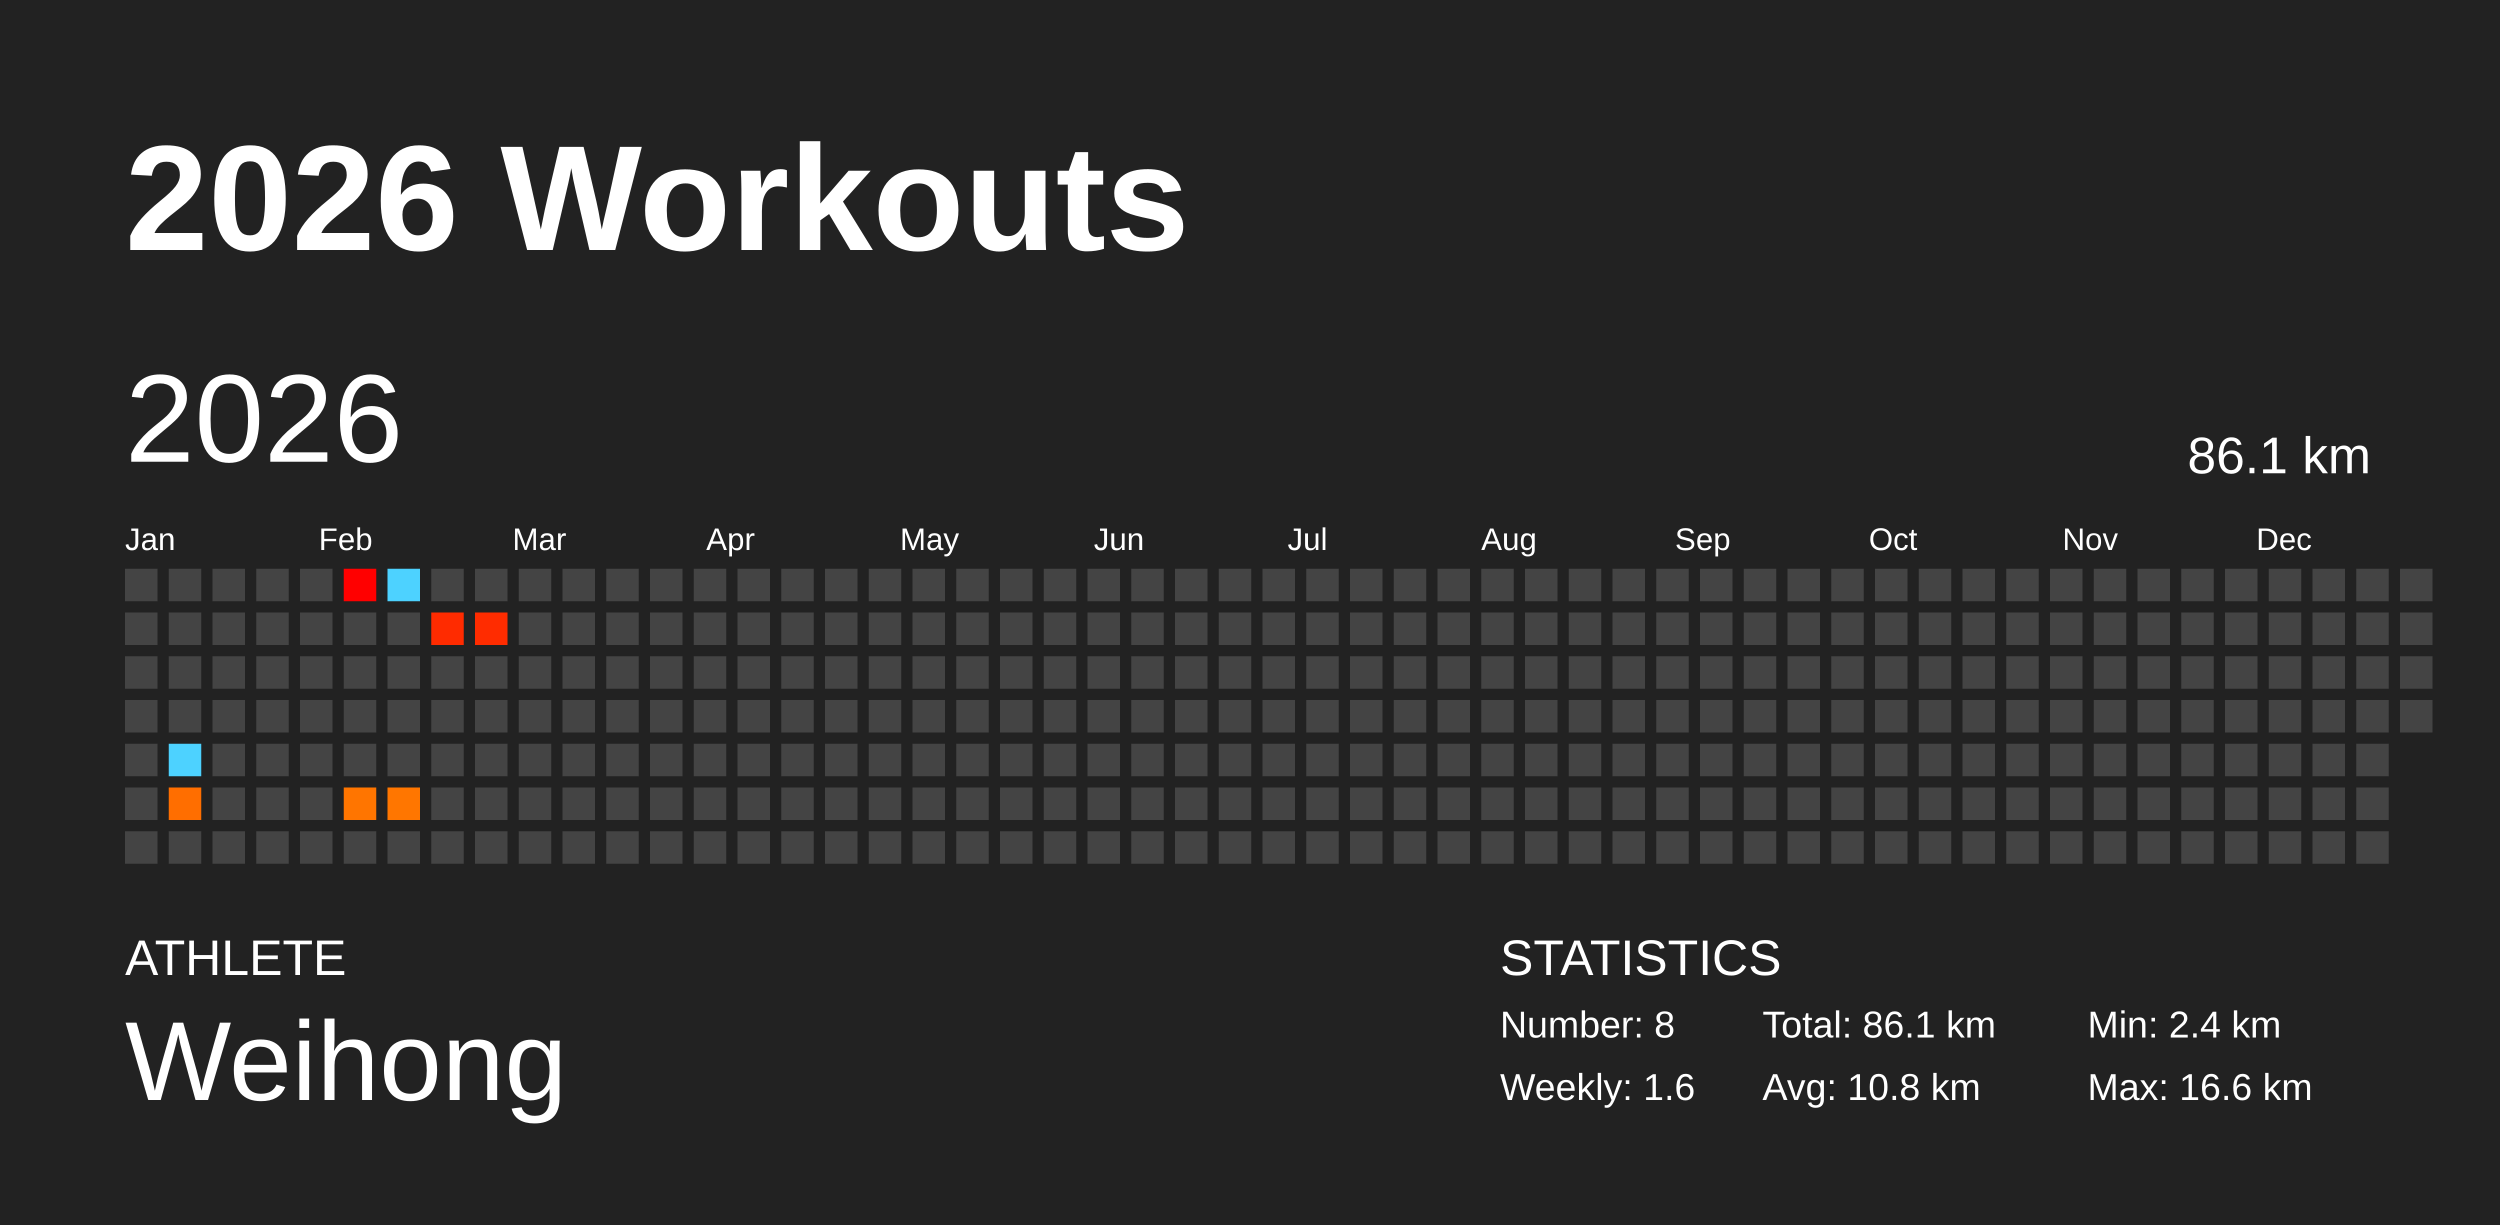
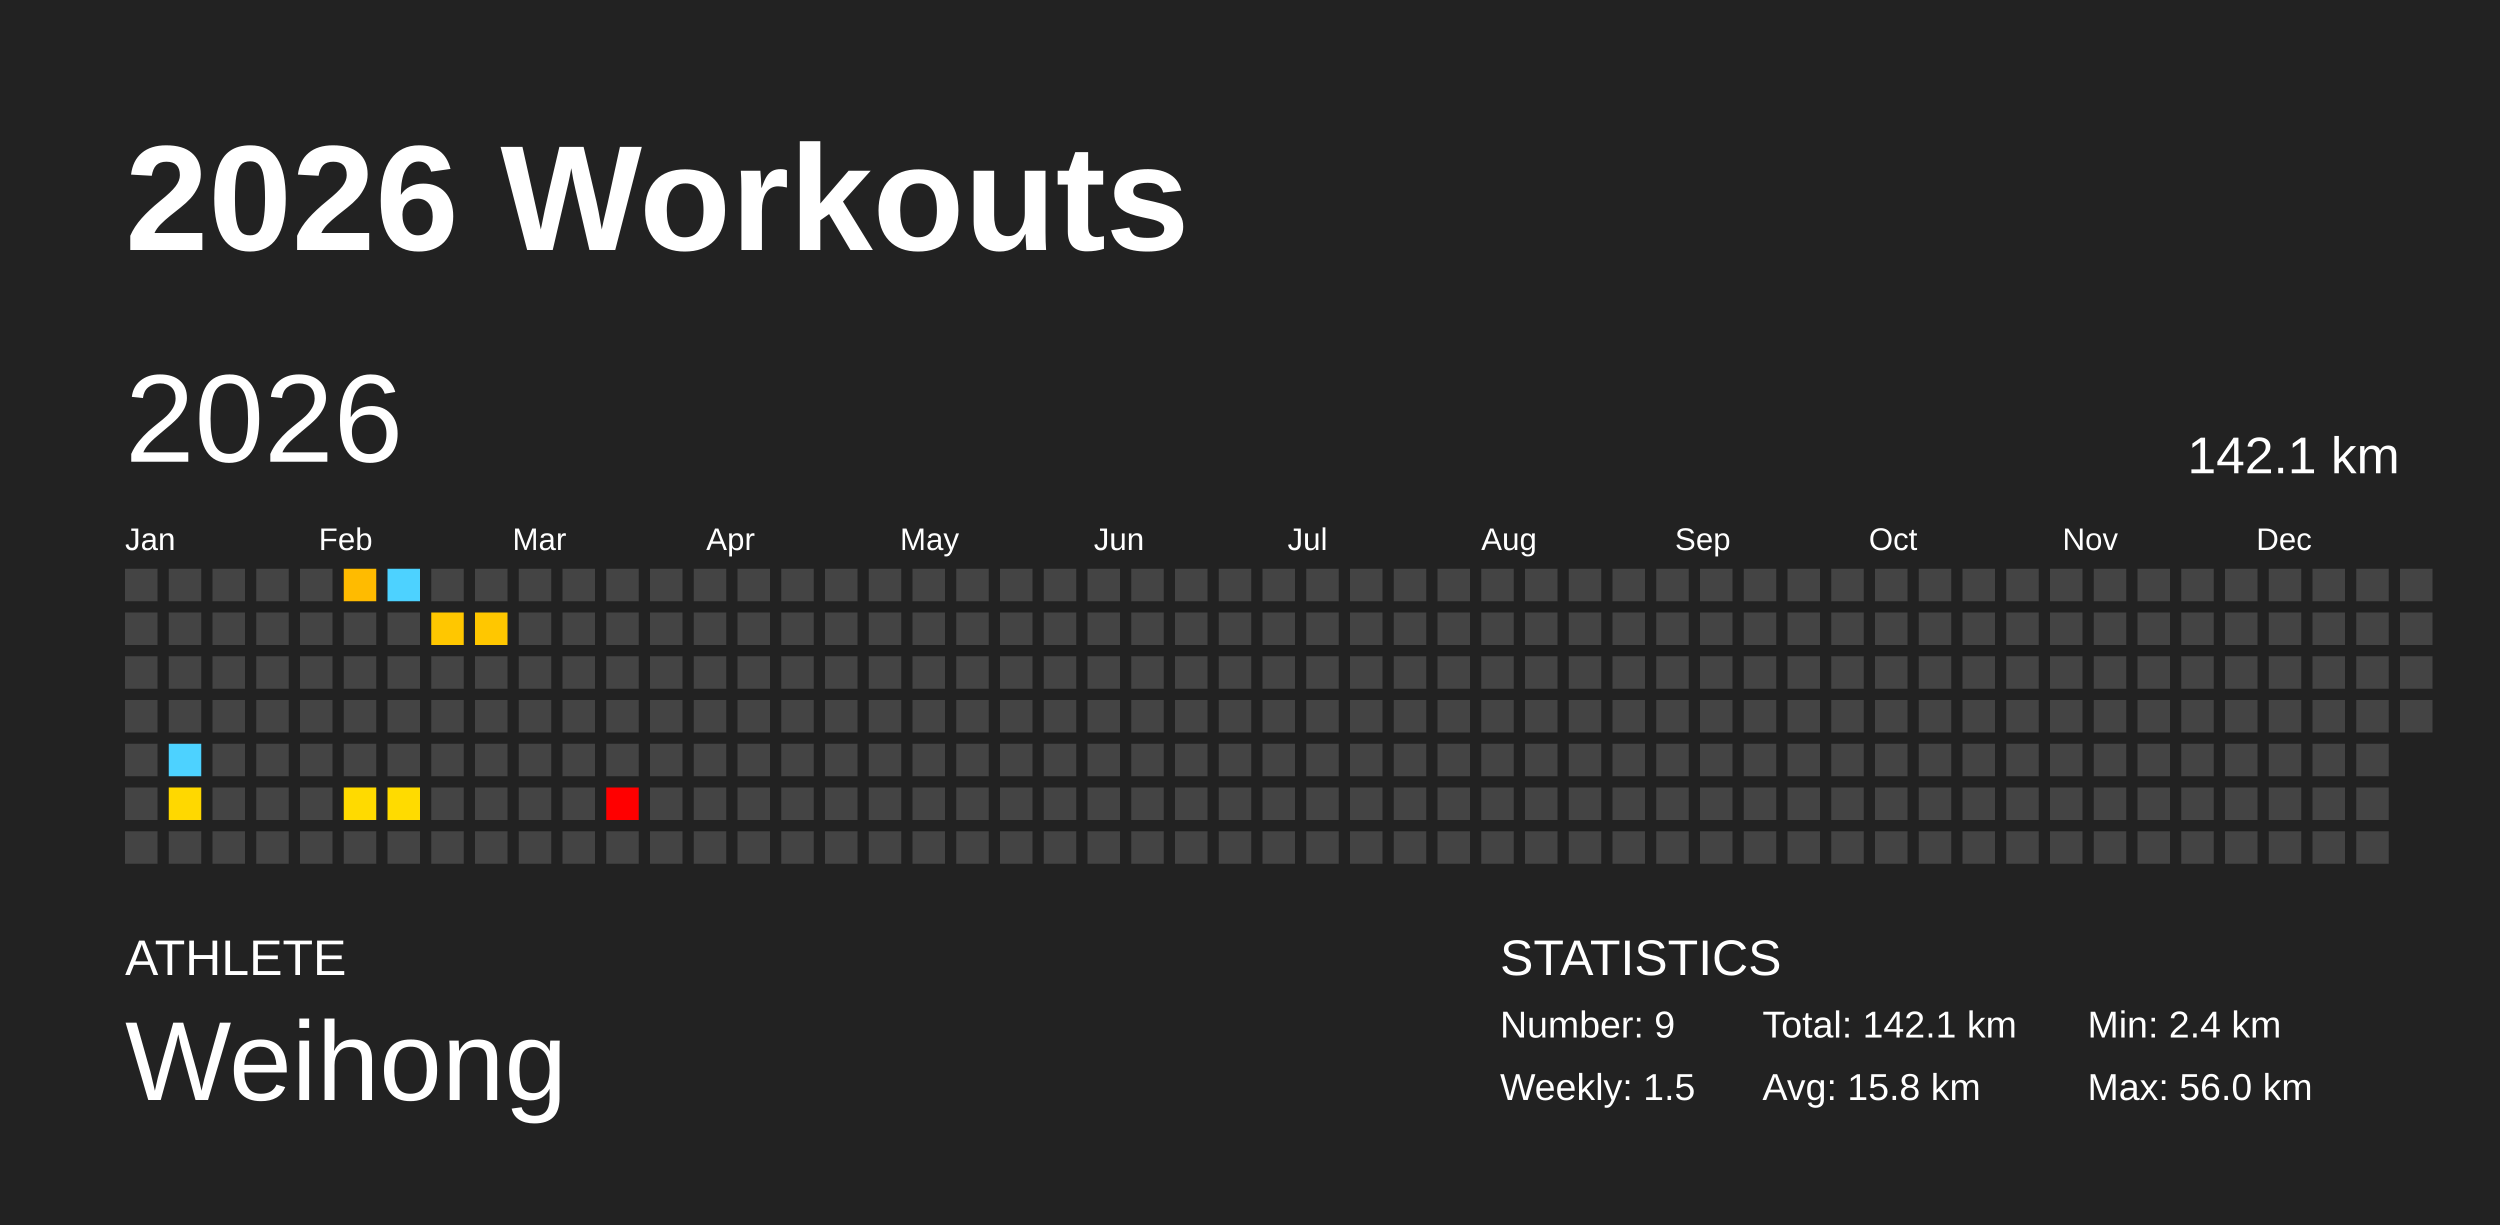
<svg xmlns="http://www.w3.org/2000/svg" baseProfile="full" height="98mm" version="1.1" viewBox="0,0,200,98" width="200mm">
  <defs />
  <rect fill="#222222" height="98" width="200" x="0" y="0" />
  <text fill="#FFFFFF" style="font-size:12px; font-family:Arial; font-weight:bold;" x="10" y="20">2026 Workouts</text>
  <text fill="#FFFFFF" style="font-size:4px; font-family:Arial" x="10" y="78">ATHLETE</text>
  <text fill="#FFFFFF" style="font-size:9px; font-family:Arial" x="10" y="88">Weihong</text>
  <text fill="#FFFFFF" style="font-size:4px; font-family:Arial" x="120" y="78">STATISTICS</text>
-   <text fill="#FFFFFF" style="font-size:3px; font-family:Arial" x="120" y="83">Number: 8</text>
-   <text fill="#FFFFFF" style="font-size:3px; font-family:Arial" x="120" y="88">Weekly: 1.6</text>
-   <text fill="#FFFFFF" style="font-size:3px; font-family:Arial" x="141" y="83">Total: 86.1 km</text>
-   <text fill="#FFFFFF" style="font-size:3px; font-family:Arial" x="141" y="88">Avg: 10.8 km</text>
+   <text fill="#FFFFFF" style="font-size:3px; font-family:Arial" x="120" y="83">Number: 9</text>
+   <text fill="#FFFFFF" style="font-size:3px; font-family:Arial" x="120" y="88">Weekly: 1.5</text>
+   <text fill="#FFFFFF" style="font-size:3px; font-family:Arial" x="141" y="83">Total: 142.1 km</text>
+   <text fill="#FFFFFF" style="font-size:3px; font-family:Arial" x="141" y="88">Avg: 15.8 km</text>
  <text fill="#FFFFFF" style="font-size:3px; font-family:Arial" x="167" y="83">Min: 2.4 km</text>
-   <text fill="#FFFFFF" style="font-size:3px; font-family:Arial" x="167" y="88">Max: 16.6 km</text>
+   <text fill="#FFFFFF" style="font-size:3px; font-family:Arial" x="167" y="88">Max: 56.0 km</text>
  <text dominant-baseline="hanging" fill="#FFFFFF" style="font-size:10.0px; font-family:Arial;" x="10" y="30">2026</text>
-   <text dominant-baseline="hanging" fill="#FFFFFF" style="font-size:4.125px; font-family:Arial;" x="175" y="35">86.1 km</text>
+   <text dominant-baseline="hanging" fill="#FFFFFF" style="font-size:4.125px; font-family:Arial;" x="175" y="35">142.1 km</text>
  <text fill="#FFFFFF" style="font-size:2.5px; font-family:Arial" x="10.0" y="44">Jan</text>
  <text fill="#FFFFFF" style="font-size:2.5px; font-family:Arial" x="25.5" y="44">Feb</text>
  <text fill="#FFFFFF" style="font-size:2.5px; font-family:Arial" x="41.0" y="44">Mar</text>
  <text fill="#FFFFFF" style="font-size:2.5px; font-family:Arial" x="56.5" y="44">Apr</text>
  <text fill="#FFFFFF" style="font-size:2.5px; font-family:Arial" x="72.0" y="44">May</text>
  <text fill="#FFFFFF" style="font-size:2.5px; font-family:Arial" x="87.5" y="44">Jun</text>
  <text fill="#FFFFFF" style="font-size:2.5px; font-family:Arial" x="103.0" y="44">Jul</text>
  <text fill="#FFFFFF" style="font-size:2.5px; font-family:Arial" x="118.5" y="44">Aug</text>
  <text fill="#FFFFFF" style="font-size:2.5px; font-family:Arial" x="134.0" y="44">Sep</text>
  <text fill="#FFFFFF" style="font-size:2.5px; font-family:Arial" x="149.5" y="44">Oct</text>
  <text fill="#FFFFFF" style="font-size:2.5px; font-family:Arial" x="165.0" y="44">Nov</text>
  <text fill="#FFFFFF" style="font-size:2.5px; font-family:Arial" x="180.5" y="44">Dec</text>
  <rect fill="#444444" height="2.6" width="2.6" x="10.0" y="45.5" />
  <rect fill="#444444" height="2.6" width="2.6" x="10.0" y="49.0" />
  <rect fill="#444444" height="2.6" width="2.6" x="10.0" y="52.5" />
  <rect fill="#444444" height="2.6" width="2.6" x="10.0" y="56.0" />
  <rect fill="#444444" height="2.6" width="2.6" x="10.0" y="59.5" />
  <rect fill="#444444" height="2.6" width="2.6" x="10.0" y="63.0" />
  <rect fill="#444444" height="2.6" width="2.6" x="10.0" y="66.5" />
  <rect fill="#444444" height="2.6" width="2.6" x="13.5" y="45.5" />
  <rect fill="#444444" height="2.6" width="2.6" x="13.5" y="49.0" />
  <rect fill="#444444" height="2.6" width="2.6" x="13.5" y="52.5" />
  <rect fill="#444444" height="2.6" width="2.6" x="13.5" y="56.0" />
  <rect fill="#4dd2ff" height="2.6" width="2.6" x="13.5" y="59.5" />
-   <rect fill="#ff6e00" height="2.6" width="2.6" x="13.5" y="63.0" />
+   <rect fill="#ffd800" height="2.6" width="2.6" x="13.5" y="63.0" />
  <rect fill="#444444" height="2.6" width="2.6" x="13.5" y="66.5" />
  <rect fill="#444444" height="2.6" width="2.6" x="17.0" y="45.5" />
  <rect fill="#444444" height="2.6" width="2.6" x="17.0" y="49.0" />
  <rect fill="#444444" height="2.6" width="2.6" x="17.0" y="52.5" />
  <rect fill="#444444" height="2.6" width="2.6" x="17.0" y="56.0" />
  <rect fill="#444444" height="2.6" width="2.6" x="17.0" y="59.5" />
  <rect fill="#444444" height="2.6" width="2.6" x="17.0" y="63.0" />
  <rect fill="#444444" height="2.6" width="2.6" x="17.0" y="66.5" />
  <rect fill="#444444" height="2.6" width="2.6" x="20.5" y="45.5" />
  <rect fill="#444444" height="2.6" width="2.6" x="20.5" y="49.0" />
  <rect fill="#444444" height="2.6" width="2.6" x="20.5" y="52.5" />
  <rect fill="#444444" height="2.6" width="2.6" x="20.5" y="56.0" />
  <rect fill="#444444" height="2.6" width="2.6" x="20.5" y="59.5" />
  <rect fill="#444444" height="2.6" width="2.6" x="20.5" y="63.0" />
  <rect fill="#444444" height="2.6" width="2.6" x="20.5" y="66.5" />
  <rect fill="#444444" height="2.6" width="2.6" x="24.0" y="45.5" />
  <rect fill="#444444" height="2.6" width="2.6" x="24.0" y="49.0" />
  <rect fill="#444444" height="2.6" width="2.6" x="24.0" y="52.5" />
  <rect fill="#444444" height="2.6" width="2.6" x="24.0" y="56.0" />
  <rect fill="#444444" height="2.6" width="2.6" x="24.0" y="59.5" />
  <rect fill="#444444" height="2.6" width="2.6" x="24.0" y="63.0" />
  <rect fill="#444444" height="2.6" width="2.6" x="24.0" y="66.5" />
-   <rect fill="#ff0000" height="2.6" width="2.6" x="27.5" y="45.5" />
+   <rect fill="#ffbb00" height="2.6" width="2.6" x="27.5" y="45.5" />
  <rect fill="#444444" height="2.6" width="2.6" x="27.5" y="49.0" />
  <rect fill="#444444" height="2.6" width="2.6" x="27.5" y="52.5" />
  <rect fill="#444444" height="2.6" width="2.6" x="27.5" y="56.0" />
  <rect fill="#444444" height="2.6" width="2.6" x="27.5" y="59.5" />
-   <rect fill="#ff7500" height="2.6" width="2.6" x="27.5" y="63.0" />
+   <rect fill="#ffda00" height="2.6" width="2.6" x="27.5" y="63.0" />
  <rect fill="#444444" height="2.6" width="2.6" x="27.5" y="66.5" />
  <rect fill="#4dd2ff" height="2.6" width="2.6" x="31.0" y="45.5" />
  <rect fill="#444444" height="2.6" width="2.6" x="31.0" y="49.0" />
  <rect fill="#444444" height="2.6" width="2.6" x="31.0" y="52.5" />
  <rect fill="#444444" height="2.6" width="2.6" x="31.0" y="56.0" />
  <rect fill="#444444" height="2.6" width="2.6" x="31.0" y="59.5" />
-   <rect fill="#ff7600" height="2.6" width="2.6" x="31.0" y="63.0" />
+   <rect fill="#ffdb00" height="2.6" width="2.6" x="31.0" y="63.0" />
  <rect fill="#444444" height="2.6" width="2.6" x="31.0" y="66.5" />
  <rect fill="#444444" height="2.6" width="2.6" x="34.5" y="45.5" />
-   <rect fill="#ff2b00" height="2.6" width="2.6" x="34.5" y="49.0" />
+   <rect fill="#ffc700" height="2.6" width="2.6" x="34.5" y="49.0" />
  <rect fill="#444444" height="2.6" width="2.6" x="34.5" y="52.5" />
  <rect fill="#444444" height="2.6" width="2.6" x="34.5" y="56.0" />
  <rect fill="#444444" height="2.6" width="2.6" x="34.5" y="59.5" />
  <rect fill="#444444" height="2.6" width="2.6" x="34.5" y="63.0" />
  <rect fill="#444444" height="2.6" width="2.6" x="34.5" y="66.5" />
  <rect fill="#444444" height="2.6" width="2.6" x="38.0" y="45.5" />
-   <rect fill="#ff2c00" height="2.6" width="2.6" x="38.0" y="49.0" />
+   <rect fill="#ffc700" height="2.6" width="2.6" x="38.0" y="49.0" />
  <rect fill="#444444" height="2.6" width="2.6" x="38.0" y="52.5" />
  <rect fill="#444444" height="2.6" width="2.6" x="38.0" y="56.0" />
  <rect fill="#444444" height="2.6" width="2.6" x="38.0" y="59.5" />
  <rect fill="#444444" height="2.6" width="2.6" x="38.0" y="63.0" />
  <rect fill="#444444" height="2.6" width="2.6" x="38.0" y="66.5" />
  <rect fill="#444444" height="2.6" width="2.6" x="41.5" y="45.5" />
  <rect fill="#444444" height="2.6" width="2.6" x="41.5" y="49.0" />
  <rect fill="#444444" height="2.6" width="2.6" x="41.5" y="52.5" />
  <rect fill="#444444" height="2.6" width="2.6" x="41.5" y="56.0" />
  <rect fill="#444444" height="2.6" width="2.6" x="41.5" y="59.5" />
  <rect fill="#444444" height="2.6" width="2.6" x="41.5" y="63.0" />
  <rect fill="#444444" height="2.6" width="2.6" x="41.5" y="66.5" />
  <rect fill="#444444" height="2.6" width="2.6" x="45.0" y="45.5" />
  <rect fill="#444444" height="2.6" width="2.6" x="45.0" y="49.0" />
  <rect fill="#444444" height="2.6" width="2.6" x="45.0" y="52.5" />
  <rect fill="#444444" height="2.6" width="2.6" x="45.0" y="56.0" />
  <rect fill="#444444" height="2.6" width="2.6" x="45.0" y="59.5" />
  <rect fill="#444444" height="2.6" width="2.6" x="45.0" y="63.0" />
  <rect fill="#444444" height="2.6" width="2.6" x="45.0" y="66.5" />
  <rect fill="#444444" height="2.6" width="2.6" x="48.5" y="45.5" />
  <rect fill="#444444" height="2.6" width="2.6" x="48.5" y="49.0" />
  <rect fill="#444444" height="2.6" width="2.6" x="48.5" y="52.5" />
  <rect fill="#444444" height="2.6" width="2.6" x="48.5" y="56.0" />
  <rect fill="#444444" height="2.6" width="2.6" x="48.5" y="59.5" />
-   <rect fill="#444444" height="2.6" width="2.6" x="48.5" y="63.0" />
+   <rect fill="red" height="2.6" width="2.6" x="48.5" y="63.0" />
  <rect fill="#444444" height="2.6" width="2.6" x="48.5" y="66.5" />
  <rect fill="#444444" height="2.6" width="2.6" x="52.0" y="45.5" />
  <rect fill="#444444" height="2.6" width="2.6" x="52.0" y="49.0" />
  <rect fill="#444444" height="2.6" width="2.6" x="52.0" y="52.5" />
  <rect fill="#444444" height="2.6" width="2.6" x="52.0" y="56.0" />
  <rect fill="#444444" height="2.6" width="2.6" x="52.0" y="59.5" />
  <rect fill="#444444" height="2.6" width="2.6" x="52.0" y="63.0" />
  <rect fill="#444444" height="2.6" width="2.6" x="52.0" y="66.5" />
  <rect fill="#444444" height="2.6" width="2.6" x="55.5" y="45.5" />
  <rect fill="#444444" height="2.6" width="2.6" x="55.5" y="49.0" />
  <rect fill="#444444" height="2.6" width="2.6" x="55.5" y="52.5" />
  <rect fill="#444444" height="2.6" width="2.6" x="55.5" y="56.0" />
  <rect fill="#444444" height="2.6" width="2.6" x="55.5" y="59.5" />
  <rect fill="#444444" height="2.6" width="2.6" x="55.5" y="63.0" />
  <rect fill="#444444" height="2.6" width="2.6" x="55.5" y="66.5" />
  <rect fill="#444444" height="2.6" width="2.6" x="59.0" y="45.5" />
  <rect fill="#444444" height="2.6" width="2.6" x="59.0" y="49.0" />
  <rect fill="#444444" height="2.6" width="2.6" x="59.0" y="52.5" />
  <rect fill="#444444" height="2.6" width="2.6" x="59.0" y="56.0" />
  <rect fill="#444444" height="2.6" width="2.6" x="59.0" y="59.5" />
  <rect fill="#444444" height="2.6" width="2.6" x="59.0" y="63.0" />
  <rect fill="#444444" height="2.6" width="2.6" x="59.0" y="66.5" />
  <rect fill="#444444" height="2.6" width="2.6" x="62.5" y="45.5" />
  <rect fill="#444444" height="2.6" width="2.6" x="62.5" y="49.0" />
  <rect fill="#444444" height="2.6" width="2.6" x="62.5" y="52.5" />
  <rect fill="#444444" height="2.6" width="2.6" x="62.5" y="56.0" />
  <rect fill="#444444" height="2.6" width="2.6" x="62.5" y="59.5" />
  <rect fill="#444444" height="2.6" width="2.6" x="62.5" y="63.0" />
  <rect fill="#444444" height="2.6" width="2.6" x="62.5" y="66.5" />
  <rect fill="#444444" height="2.6" width="2.6" x="66.0" y="45.5" />
  <rect fill="#444444" height="2.6" width="2.6" x="66.0" y="49.0" />
  <rect fill="#444444" height="2.6" width="2.6" x="66.0" y="52.5" />
  <rect fill="#444444" height="2.6" width="2.6" x="66.0" y="56.0" />
  <rect fill="#444444" height="2.6" width="2.6" x="66.0" y="59.5" />
  <rect fill="#444444" height="2.6" width="2.6" x="66.0" y="63.0" />
  <rect fill="#444444" height="2.6" width="2.6" x="66.0" y="66.5" />
  <rect fill="#444444" height="2.6" width="2.6" x="69.5" y="45.5" />
  <rect fill="#444444" height="2.6" width="2.6" x="69.5" y="49.0" />
  <rect fill="#444444" height="2.6" width="2.6" x="69.5" y="52.5" />
  <rect fill="#444444" height="2.6" width="2.6" x="69.5" y="56.0" />
  <rect fill="#444444" height="2.6" width="2.6" x="69.5" y="59.5" />
  <rect fill="#444444" height="2.6" width="2.6" x="69.5" y="63.0" />
  <rect fill="#444444" height="2.6" width="2.6" x="69.5" y="66.5" />
  <rect fill="#444444" height="2.6" width="2.6" x="73.0" y="45.5" />
  <rect fill="#444444" height="2.6" width="2.6" x="73.0" y="49.0" />
  <rect fill="#444444" height="2.6" width="2.6" x="73.0" y="52.5" />
  <rect fill="#444444" height="2.6" width="2.6" x="73.0" y="56.0" />
  <rect fill="#444444" height="2.6" width="2.6" x="73.0" y="59.5" />
  <rect fill="#444444" height="2.6" width="2.6" x="73.0" y="63.0" />
  <rect fill="#444444" height="2.6" width="2.6" x="73.0" y="66.5" />
  <rect fill="#444444" height="2.6" width="2.6" x="76.5" y="45.5" />
  <rect fill="#444444" height="2.6" width="2.6" x="76.5" y="49.0" />
  <rect fill="#444444" height="2.6" width="2.6" x="76.5" y="52.5" />
  <rect fill="#444444" height="2.6" width="2.6" x="76.5" y="56.0" />
  <rect fill="#444444" height="2.6" width="2.6" x="76.5" y="59.5" />
  <rect fill="#444444" height="2.6" width="2.6" x="76.5" y="63.0" />
  <rect fill="#444444" height="2.6" width="2.6" x="76.5" y="66.5" />
  <rect fill="#444444" height="2.6" width="2.6" x="80.0" y="45.5" />
  <rect fill="#444444" height="2.6" width="2.6" x="80.0" y="49.0" />
  <rect fill="#444444" height="2.6" width="2.6" x="80.0" y="52.5" />
  <rect fill="#444444" height="2.6" width="2.6" x="80.0" y="56.0" />
  <rect fill="#444444" height="2.6" width="2.6" x="80.0" y="59.5" />
  <rect fill="#444444" height="2.6" width="2.6" x="80.0" y="63.0" />
  <rect fill="#444444" height="2.6" width="2.6" x="80.0" y="66.5" />
  <rect fill="#444444" height="2.6" width="2.6" x="83.5" y="45.5" />
  <rect fill="#444444" height="2.6" width="2.6" x="83.5" y="49.0" />
  <rect fill="#444444" height="2.6" width="2.6" x="83.5" y="52.5" />
  <rect fill="#444444" height="2.6" width="2.6" x="83.5" y="56.0" />
  <rect fill="#444444" height="2.6" width="2.6" x="83.5" y="59.5" />
  <rect fill="#444444" height="2.6" width="2.6" x="83.5" y="63.0" />
  <rect fill="#444444" height="2.6" width="2.6" x="83.5" y="66.5" />
  <rect fill="#444444" height="2.6" width="2.6" x="87.0" y="45.5" />
  <rect fill="#444444" height="2.6" width="2.6" x="87.0" y="49.0" />
  <rect fill="#444444" height="2.6" width="2.6" x="87.0" y="52.5" />
  <rect fill="#444444" height="2.6" width="2.6" x="87.0" y="56.0" />
  <rect fill="#444444" height="2.6" width="2.6" x="87.0" y="59.5" />
  <rect fill="#444444" height="2.6" width="2.6" x="87.0" y="63.0" />
  <rect fill="#444444" height="2.6" width="2.6" x="87.0" y="66.5" />
  <rect fill="#444444" height="2.6" width="2.6" x="90.5" y="45.5" />
  <rect fill="#444444" height="2.6" width="2.6" x="90.5" y="49.0" />
  <rect fill="#444444" height="2.6" width="2.6" x="90.5" y="52.5" />
  <rect fill="#444444" height="2.6" width="2.6" x="90.5" y="56.0" />
  <rect fill="#444444" height="2.6" width="2.6" x="90.5" y="59.5" />
  <rect fill="#444444" height="2.6" width="2.6" x="90.5" y="63.0" />
  <rect fill="#444444" height="2.6" width="2.6" x="90.5" y="66.5" />
  <rect fill="#444444" height="2.6" width="2.6" x="94.0" y="45.5" />
  <rect fill="#444444" height="2.6" width="2.6" x="94.0" y="49.0" />
  <rect fill="#444444" height="2.6" width="2.6" x="94.0" y="52.5" />
  <rect fill="#444444" height="2.6" width="2.6" x="94.0" y="56.0" />
  <rect fill="#444444" height="2.6" width="2.6" x="94.0" y="59.5" />
  <rect fill="#444444" height="2.6" width="2.6" x="94.0" y="63.0" />
  <rect fill="#444444" height="2.6" width="2.6" x="94.0" y="66.5" />
  <rect fill="#444444" height="2.6" width="2.6" x="97.5" y="45.5" />
  <rect fill="#444444" height="2.6" width="2.6" x="97.5" y="49.0" />
  <rect fill="#444444" height="2.6" width="2.6" x="97.5" y="52.5" />
  <rect fill="#444444" height="2.6" width="2.6" x="97.5" y="56.0" />
  <rect fill="#444444" height="2.6" width="2.6" x="97.5" y="59.5" />
  <rect fill="#444444" height="2.6" width="2.6" x="97.5" y="63.0" />
  <rect fill="#444444" height="2.6" width="2.6" x="97.5" y="66.5" />
  <rect fill="#444444" height="2.6" width="2.6" x="101.0" y="45.5" />
  <rect fill="#444444" height="2.6" width="2.6" x="101.0" y="49.0" />
  <rect fill="#444444" height="2.6" width="2.6" x="101.0" y="52.5" />
  <rect fill="#444444" height="2.6" width="2.6" x="101.0" y="56.0" />
  <rect fill="#444444" height="2.6" width="2.6" x="101.0" y="59.5" />
  <rect fill="#444444" height="2.6" width="2.6" x="101.0" y="63.0" />
  <rect fill="#444444" height="2.6" width="2.6" x="101.0" y="66.5" />
  <rect fill="#444444" height="2.6" width="2.6" x="104.5" y="45.5" />
  <rect fill="#444444" height="2.6" width="2.6" x="104.5" y="49.0" />
  <rect fill="#444444" height="2.6" width="2.6" x="104.5" y="52.5" />
  <rect fill="#444444" height="2.6" width="2.6" x="104.5" y="56.0" />
  <rect fill="#444444" height="2.6" width="2.6" x="104.5" y="59.5" />
  <rect fill="#444444" height="2.6" width="2.6" x="104.5" y="63.0" />
  <rect fill="#444444" height="2.6" width="2.6" x="104.5" y="66.5" />
  <rect fill="#444444" height="2.6" width="2.6" x="108.0" y="45.5" />
  <rect fill="#444444" height="2.6" width="2.6" x="108.0" y="49.0" />
  <rect fill="#444444" height="2.6" width="2.6" x="108.0" y="52.5" />
  <rect fill="#444444" height="2.6" width="2.6" x="108.0" y="56.0" />
  <rect fill="#444444" height="2.6" width="2.6" x="108.0" y="59.5" />
  <rect fill="#444444" height="2.6" width="2.6" x="108.0" y="63.0" />
  <rect fill="#444444" height="2.6" width="2.6" x="108.0" y="66.5" />
  <rect fill="#444444" height="2.6" width="2.6" x="111.5" y="45.5" />
  <rect fill="#444444" height="2.6" width="2.6" x="111.5" y="49.0" />
  <rect fill="#444444" height="2.6" width="2.6" x="111.5" y="52.5" />
  <rect fill="#444444" height="2.6" width="2.6" x="111.5" y="56.0" />
  <rect fill="#444444" height="2.6" width="2.6" x="111.5" y="59.5" />
  <rect fill="#444444" height="2.6" width="2.6" x="111.5" y="63.0" />
  <rect fill="#444444" height="2.6" width="2.6" x="111.5" y="66.5" />
  <rect fill="#444444" height="2.6" width="2.6" x="115.0" y="45.5" />
  <rect fill="#444444" height="2.6" width="2.6" x="115.0" y="49.0" />
  <rect fill="#444444" height="2.6" width="2.6" x="115.0" y="52.5" />
  <rect fill="#444444" height="2.6" width="2.6" x="115.0" y="56.0" />
  <rect fill="#444444" height="2.6" width="2.6" x="115.0" y="59.5" />
  <rect fill="#444444" height="2.6" width="2.6" x="115.0" y="63.0" />
  <rect fill="#444444" height="2.6" width="2.6" x="115.0" y="66.5" />
  <rect fill="#444444" height="2.6" width="2.6" x="118.5" y="45.5" />
  <rect fill="#444444" height="2.6" width="2.6" x="118.5" y="49.0" />
  <rect fill="#444444" height="2.6" width="2.6" x="118.5" y="52.5" />
  <rect fill="#444444" height="2.6" width="2.6" x="118.5" y="56.0" />
  <rect fill="#444444" height="2.6" width="2.6" x="118.5" y="59.5" />
  <rect fill="#444444" height="2.6" width="2.6" x="118.5" y="63.0" />
  <rect fill="#444444" height="2.6" width="2.6" x="118.5" y="66.5" />
  <rect fill="#444444" height="2.6" width="2.6" x="122.0" y="45.5" />
  <rect fill="#444444" height="2.6" width="2.6" x="122.0" y="49.0" />
  <rect fill="#444444" height="2.6" width="2.6" x="122.0" y="52.5" />
  <rect fill="#444444" height="2.6" width="2.6" x="122.0" y="56.0" />
  <rect fill="#444444" height="2.6" width="2.6" x="122.0" y="59.5" />
  <rect fill="#444444" height="2.6" width="2.6" x="122.0" y="63.0" />
  <rect fill="#444444" height="2.6" width="2.6" x="122.0" y="66.5" />
  <rect fill="#444444" height="2.6" width="2.6" x="125.5" y="45.5" />
  <rect fill="#444444" height="2.6" width="2.6" x="125.5" y="49.0" />
  <rect fill="#444444" height="2.6" width="2.6" x="125.5" y="52.5" />
  <rect fill="#444444" height="2.6" width="2.6" x="125.5" y="56.0" />
  <rect fill="#444444" height="2.6" width="2.6" x="125.5" y="59.5" />
  <rect fill="#444444" height="2.6" width="2.6" x="125.5" y="63.0" />
  <rect fill="#444444" height="2.6" width="2.6" x="125.5" y="66.5" />
  <rect fill="#444444" height="2.6" width="2.6" x="129.0" y="45.5" />
  <rect fill="#444444" height="2.6" width="2.6" x="129.0" y="49.0" />
  <rect fill="#444444" height="2.6" width="2.6" x="129.0" y="52.5" />
  <rect fill="#444444" height="2.6" width="2.6" x="129.0" y="56.0" />
  <rect fill="#444444" height="2.6" width="2.6" x="129.0" y="59.5" />
  <rect fill="#444444" height="2.6" width="2.6" x="129.0" y="63.0" />
  <rect fill="#444444" height="2.6" width="2.6" x="129.0" y="66.5" />
  <rect fill="#444444" height="2.6" width="2.6" x="132.5" y="45.5" />
  <rect fill="#444444" height="2.6" width="2.6" x="132.5" y="49.0" />
  <rect fill="#444444" height="2.6" width="2.6" x="132.5" y="52.5" />
  <rect fill="#444444" height="2.6" width="2.6" x="132.5" y="56.0" />
  <rect fill="#444444" height="2.6" width="2.6" x="132.5" y="59.5" />
  <rect fill="#444444" height="2.6" width="2.6" x="132.5" y="63.0" />
  <rect fill="#444444" height="2.6" width="2.6" x="132.5" y="66.5" />
  <rect fill="#444444" height="2.6" width="2.6" x="136.0" y="45.5" />
  <rect fill="#444444" height="2.6" width="2.6" x="136.0" y="49.0" />
  <rect fill="#444444" height="2.6" width="2.6" x="136.0" y="52.5" />
  <rect fill="#444444" height="2.6" width="2.6" x="136.0" y="56.0" />
  <rect fill="#444444" height="2.6" width="2.6" x="136.0" y="59.5" />
  <rect fill="#444444" height="2.6" width="2.6" x="136.0" y="63.0" />
  <rect fill="#444444" height="2.6" width="2.6" x="136.0" y="66.5" />
  <rect fill="#444444" height="2.6" width="2.6" x="139.5" y="45.5" />
  <rect fill="#444444" height="2.6" width="2.6" x="139.5" y="49.0" />
  <rect fill="#444444" height="2.6" width="2.6" x="139.5" y="52.5" />
  <rect fill="#444444" height="2.6" width="2.6" x="139.5" y="56.0" />
  <rect fill="#444444" height="2.6" width="2.6" x="139.5" y="59.5" />
  <rect fill="#444444" height="2.6" width="2.6" x="139.5" y="63.0" />
  <rect fill="#444444" height="2.6" width="2.6" x="139.5" y="66.5" />
  <rect fill="#444444" height="2.6" width="2.6" x="143.0" y="45.5" />
  <rect fill="#444444" height="2.6" width="2.6" x="143.0" y="49.0" />
  <rect fill="#444444" height="2.6" width="2.6" x="143.0" y="52.5" />
  <rect fill="#444444" height="2.6" width="2.6" x="143.0" y="56.0" />
  <rect fill="#444444" height="2.6" width="2.6" x="143.0" y="59.5" />
  <rect fill="#444444" height="2.6" width="2.6" x="143.0" y="63.0" />
  <rect fill="#444444" height="2.6" width="2.6" x="143.0" y="66.5" />
  <rect fill="#444444" height="2.6" width="2.6" x="146.5" y="45.5" />
  <rect fill="#444444" height="2.6" width="2.6" x="146.5" y="49.0" />
  <rect fill="#444444" height="2.6" width="2.6" x="146.5" y="52.5" />
  <rect fill="#444444" height="2.6" width="2.6" x="146.5" y="56.0" />
  <rect fill="#444444" height="2.6" width="2.6" x="146.5" y="59.5" />
  <rect fill="#444444" height="2.6" width="2.6" x="146.5" y="63.0" />
  <rect fill="#444444" height="2.6" width="2.6" x="146.5" y="66.5" />
  <rect fill="#444444" height="2.6" width="2.6" x="150.0" y="45.5" />
  <rect fill="#444444" height="2.6" width="2.6" x="150.0" y="49.0" />
  <rect fill="#444444" height="2.6" width="2.6" x="150.0" y="52.5" />
  <rect fill="#444444" height="2.6" width="2.6" x="150.0" y="56.0" />
  <rect fill="#444444" height="2.6" width="2.6" x="150.0" y="59.5" />
  <rect fill="#444444" height="2.6" width="2.6" x="150.0" y="63.0" />
  <rect fill="#444444" height="2.6" width="2.6" x="150.0" y="66.5" />
  <rect fill="#444444" height="2.6" width="2.6" x="153.5" y="45.5" />
  <rect fill="#444444" height="2.6" width="2.6" x="153.5" y="49.0" />
  <rect fill="#444444" height="2.6" width="2.6" x="153.5" y="52.5" />
  <rect fill="#444444" height="2.6" width="2.6" x="153.5" y="56.0" />
  <rect fill="#444444" height="2.6" width="2.6" x="153.5" y="59.5" />
  <rect fill="#444444" height="2.6" width="2.6" x="153.5" y="63.0" />
  <rect fill="#444444" height="2.6" width="2.6" x="153.5" y="66.5" />
  <rect fill="#444444" height="2.6" width="2.6" x="157.0" y="45.5" />
  <rect fill="#444444" height="2.6" width="2.6" x="157.0" y="49.0" />
  <rect fill="#444444" height="2.6" width="2.6" x="157.0" y="52.5" />
  <rect fill="#444444" height="2.6" width="2.6" x="157.0" y="56.0" />
  <rect fill="#444444" height="2.6" width="2.6" x="157.0" y="59.5" />
  <rect fill="#444444" height="2.6" width="2.6" x="157.0" y="63.0" />
  <rect fill="#444444" height="2.6" width="2.6" x="157.0" y="66.5" />
  <rect fill="#444444" height="2.6" width="2.6" x="160.5" y="45.5" />
  <rect fill="#444444" height="2.6" width="2.6" x="160.5" y="49.0" />
  <rect fill="#444444" height="2.6" width="2.6" x="160.5" y="52.5" />
  <rect fill="#444444" height="2.6" width="2.6" x="160.5" y="56.0" />
  <rect fill="#444444" height="2.6" width="2.6" x="160.5" y="59.5" />
  <rect fill="#444444" height="2.6" width="2.6" x="160.5" y="63.0" />
  <rect fill="#444444" height="2.6" width="2.6" x="160.5" y="66.5" />
  <rect fill="#444444" height="2.6" width="2.6" x="164.0" y="45.5" />
  <rect fill="#444444" height="2.6" width="2.6" x="164.0" y="49.0" />
  <rect fill="#444444" height="2.6" width="2.6" x="164.0" y="52.5" />
  <rect fill="#444444" height="2.6" width="2.6" x="164.0" y="56.0" />
  <rect fill="#444444" height="2.6" width="2.6" x="164.0" y="59.5" />
  <rect fill="#444444" height="2.6" width="2.6" x="164.0" y="63.0" />
  <rect fill="#444444" height="2.6" width="2.6" x="164.0" y="66.5" />
  <rect fill="#444444" height="2.6" width="2.6" x="167.5" y="45.5" />
  <rect fill="#444444" height="2.6" width="2.6" x="167.5" y="49.0" />
  <rect fill="#444444" height="2.6" width="2.6" x="167.5" y="52.5" />
  <rect fill="#444444" height="2.6" width="2.6" x="167.5" y="56.0" />
  <rect fill="#444444" height="2.6" width="2.6" x="167.5" y="59.5" />
  <rect fill="#444444" height="2.6" width="2.6" x="167.5" y="63.0" />
  <rect fill="#444444" height="2.6" width="2.6" x="167.5" y="66.5" />
  <rect fill="#444444" height="2.6" width="2.6" x="171.0" y="45.5" />
  <rect fill="#444444" height="2.6" width="2.6" x="171.0" y="49.0" />
  <rect fill="#444444" height="2.6" width="2.6" x="171.0" y="52.5" />
  <rect fill="#444444" height="2.6" width="2.6" x="171.0" y="56.0" />
  <rect fill="#444444" height="2.6" width="2.6" x="171.0" y="59.5" />
  <rect fill="#444444" height="2.6" width="2.6" x="171.0" y="63.0" />
  <rect fill="#444444" height="2.6" width="2.6" x="171.0" y="66.5" />
  <rect fill="#444444" height="2.6" width="2.6" x="174.5" y="45.5" />
  <rect fill="#444444" height="2.6" width="2.6" x="174.5" y="49.0" />
  <rect fill="#444444" height="2.6" width="2.6" x="174.5" y="52.5" />
  <rect fill="#444444" height="2.6" width="2.6" x="174.5" y="56.0" />
  <rect fill="#444444" height="2.6" width="2.6" x="174.5" y="59.5" />
  <rect fill="#444444" height="2.6" width="2.6" x="174.5" y="63.0" />
  <rect fill="#444444" height="2.6" width="2.6" x="174.5" y="66.5" />
  <rect fill="#444444" height="2.6" width="2.6" x="178.0" y="45.5" />
  <rect fill="#444444" height="2.6" width="2.6" x="178.0" y="49.0" />
  <rect fill="#444444" height="2.6" width="2.6" x="178.0" y="52.5" />
  <rect fill="#444444" height="2.6" width="2.6" x="178.0" y="56.0" />
  <rect fill="#444444" height="2.6" width="2.6" x="178.0" y="59.5" />
  <rect fill="#444444" height="2.6" width="2.6" x="178.0" y="63.0" />
  <rect fill="#444444" height="2.6" width="2.6" x="178.0" y="66.5" />
  <rect fill="#444444" height="2.6" width="2.6" x="181.5" y="45.5" />
  <rect fill="#444444" height="2.6" width="2.6" x="181.5" y="49.0" />
  <rect fill="#444444" height="2.6" width="2.6" x="181.5" y="52.5" />
  <rect fill="#444444" height="2.6" width="2.6" x="181.5" y="56.0" />
  <rect fill="#444444" height="2.6" width="2.6" x="181.5" y="59.5" />
  <rect fill="#444444" height="2.6" width="2.6" x="181.5" y="63.0" />
  <rect fill="#444444" height="2.6" width="2.6" x="181.5" y="66.5" />
  <rect fill="#444444" height="2.6" width="2.6" x="185.0" y="45.5" />
  <rect fill="#444444" height="2.6" width="2.6" x="185.0" y="49.0" />
  <rect fill="#444444" height="2.6" width="2.6" x="185.0" y="52.5" />
  <rect fill="#444444" height="2.6" width="2.6" x="185.0" y="56.0" />
  <rect fill="#444444" height="2.6" width="2.6" x="185.0" y="59.5" />
  <rect fill="#444444" height="2.6" width="2.6" x="185.0" y="63.0" />
  <rect fill="#444444" height="2.6" width="2.6" x="185.0" y="66.5" />
  <rect fill="#444444" height="2.6" width="2.6" x="188.5" y="45.5" />
  <rect fill="#444444" height="2.6" width="2.6" x="188.5" y="49.0" />
  <rect fill="#444444" height="2.6" width="2.6" x="188.5" y="52.5" />
  <rect fill="#444444" height="2.6" width="2.6" x="188.5" y="56.0" />
  <rect fill="#444444" height="2.6" width="2.6" x="188.5" y="59.5" />
  <rect fill="#444444" height="2.6" width="2.6" x="188.5" y="63.0" />
  <rect fill="#444444" height="2.6" width="2.6" x="188.5" y="66.5" />
  <rect fill="#444444" height="2.6" width="2.6" x="192.0" y="45.5" />
  <rect fill="#444444" height="2.6" width="2.6" x="192.0" y="49.0" />
  <rect fill="#444444" height="2.6" width="2.6" x="192.0" y="52.5" />
  <rect fill="#444444" height="2.6" width="2.6" x="192.0" y="56.0" />
</svg>
